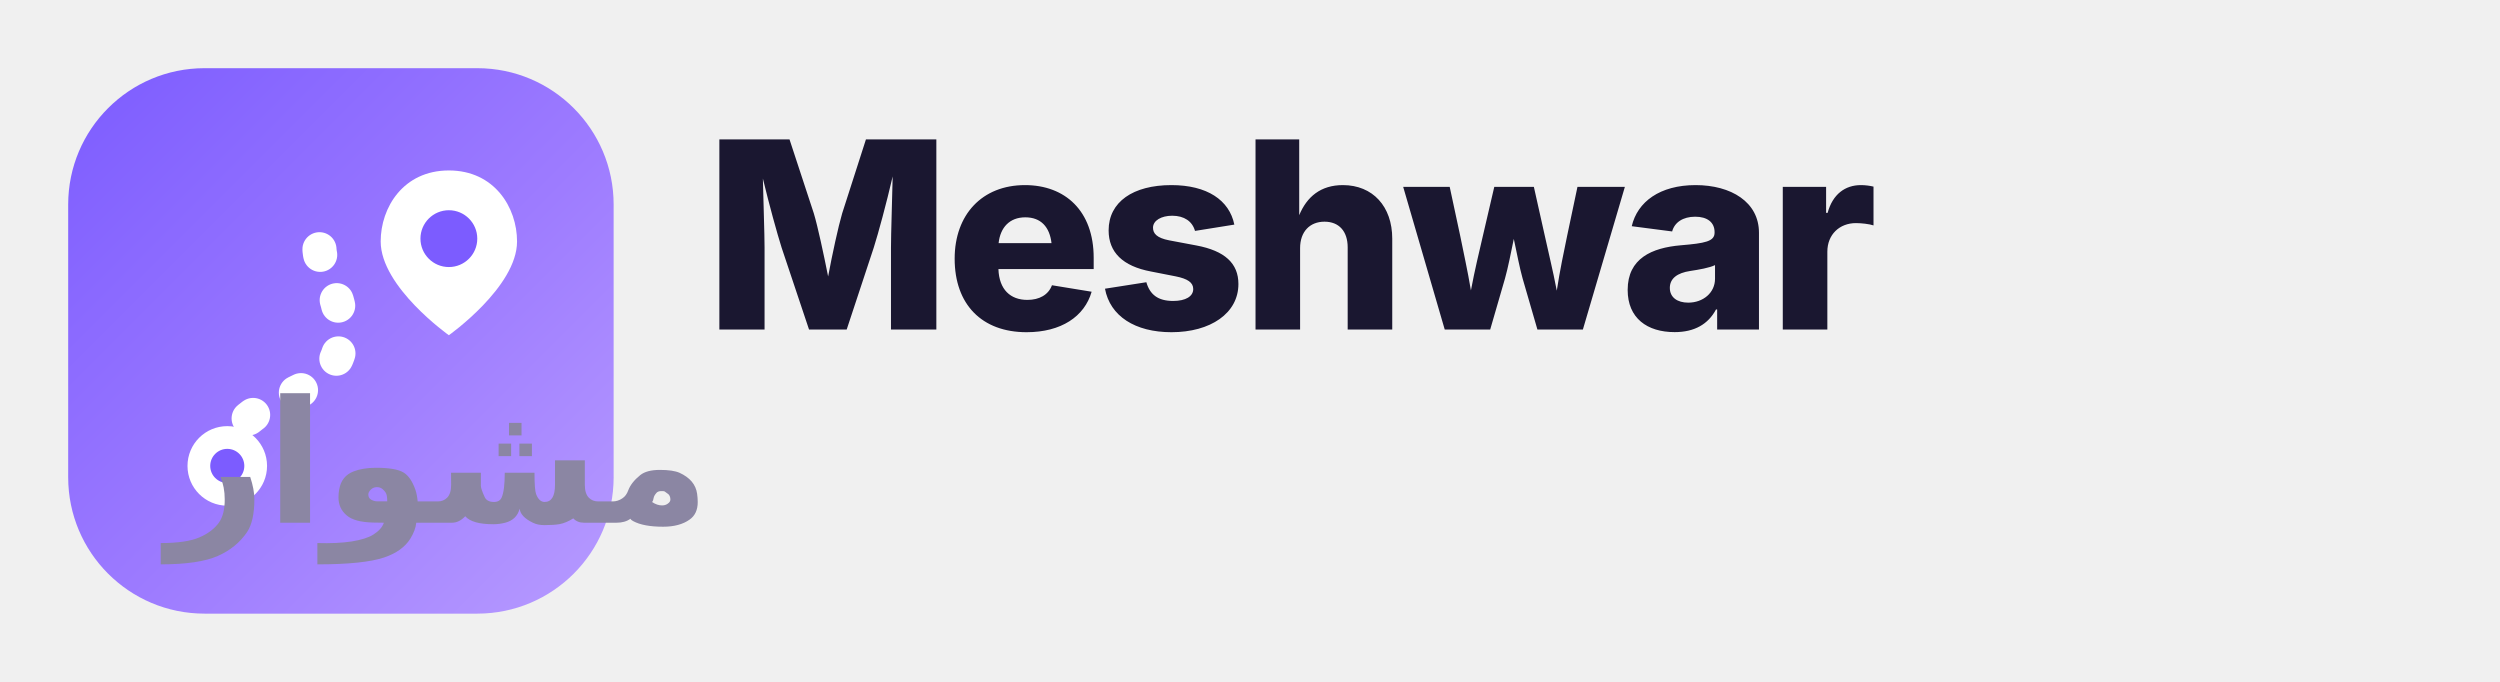
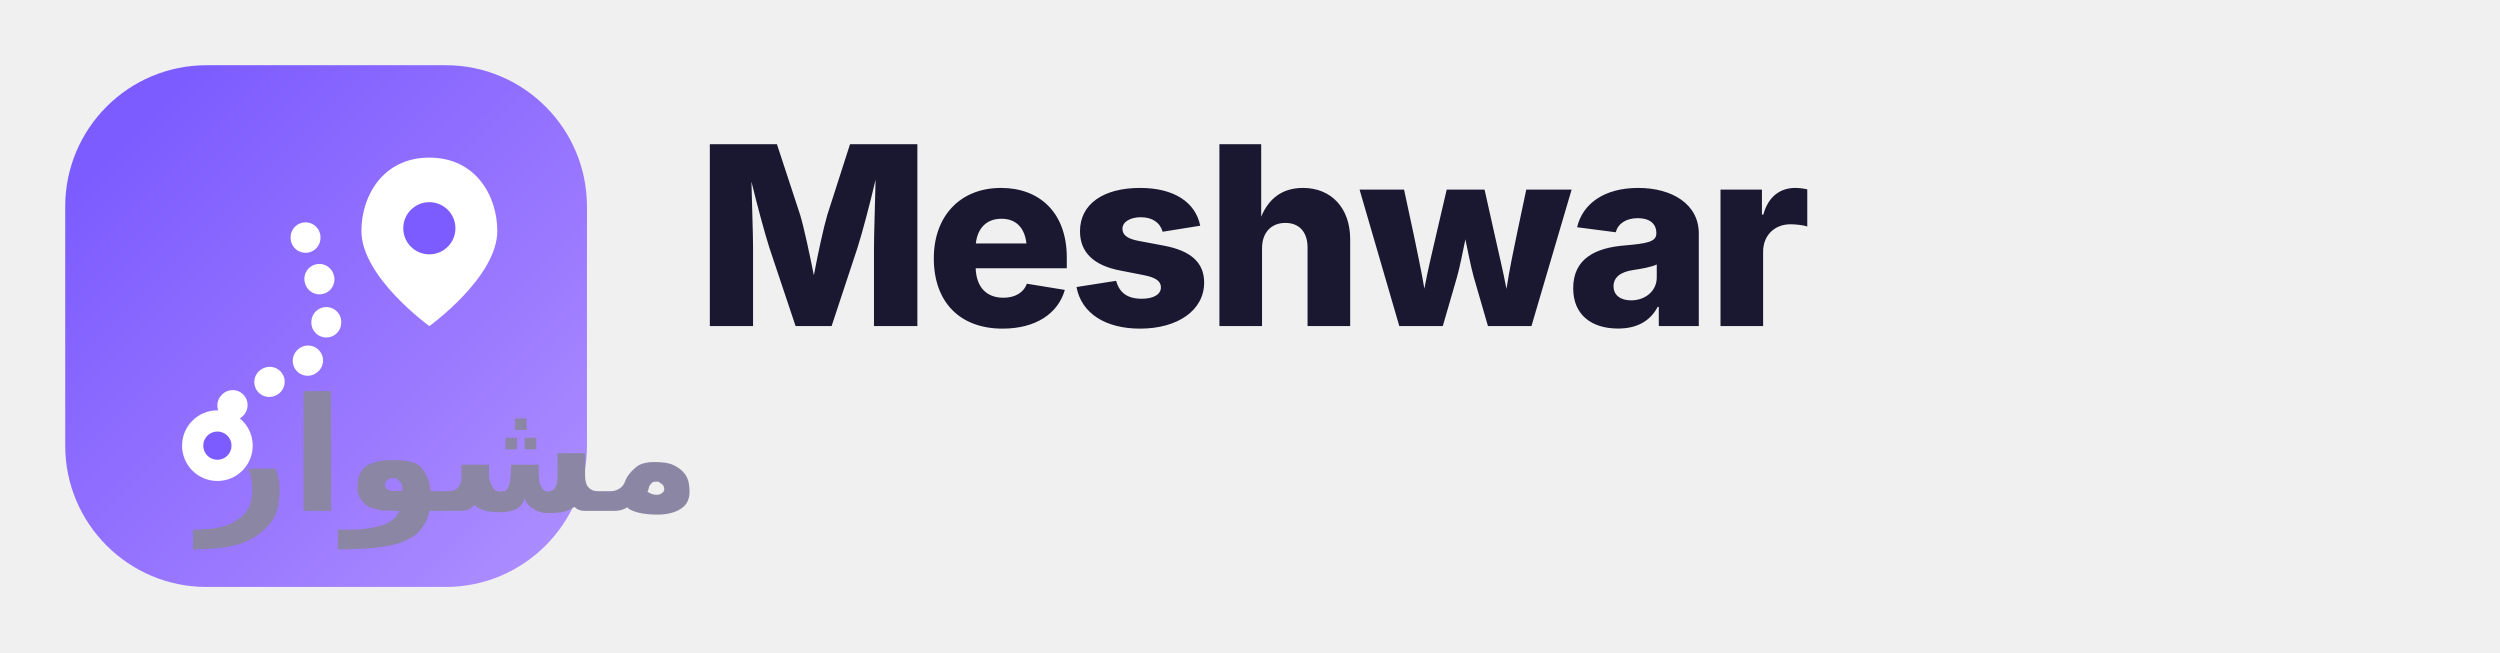
- <svg xmlns="http://www.w3.org/2000/svg" width="440" height="120" viewBox="0 0 440 120" fill="none" role="img" aria-label="Meshwar مشوار">
+ <svg xmlns="http://www.w3.org/2000/svg" width="460" height="120" viewBox="0 0 460 120" fill="none" role="img" aria-label="Meshwar مشوار">
  <defs>
-     <linearGradient id="wg" x1="0" y1="0" x2="96" y2="96" gradientUnits="userSpaceOnUse">
+     <linearGradient id="wg" x1="12" y1="12" x2="108" y2="108" gradientUnits="userSpaceOnUse">
      <stop stop-color="#7C5CFF" />
      <stop offset="0.55" stop-color="#9D7BFF" />
      <stop offset="1" stop-color="#B79BFF" />
    </linearGradient>
  </defs>
  <g transform="translate(12,12)">
-     <rect width="96" height="96" rx="24" fill="url(#wg)" />
-     <path d="M28 70 C 28 56, 47 60, 48 48 C 49 36, 39 33, 48 25" stroke="#fff" stroke-width="6" stroke-linecap="round" fill="none" stroke-dasharray="1 8.5" />
-     <circle cx="28" cy="70" r="7" fill="#fff" />
-     <circle cx="28" cy="70" r="3" fill="#7C5CFF" />
-     <path d="M67 18 C 59 18, 55 24.5, 55 30.5 C 55 38.5, 67 47, 67 47 C 67 47, 79 38.5, 79 30.5 C 79 24.5, 75 18, 67 18 Z" fill="#fff" />
-     <circle cx="67" cy="30" r="5" fill="#7C5CFF" />
+     <rect width="96" height="96" rx="26" fill="url(#wg)" />
+     <path d="M28 70 C 28 56, 47 60, 48 48 C 49 36, 39 33, 48 25" stroke="#fff" stroke-width="5.5" stroke-linecap="round" fill="none" stroke-dasharray="0.1 8" />
+     <circle cx="28" cy="70" r="6.5" fill="#fff" />
+     <circle cx="28" cy="70" r="2.6" fill="#7C5CFF" />
+     <path d="M67 17 C 58.5 17, 54.5 24, 54.5 30.5 C 54.5 39, 67 48, 67 48 C 67 48, 79.5 39, 79.5 30.5 C 79.5 24, 75.5 17, 67 17 Z" fill="#fff" />
+     <circle cx="67" cy="30" r="4.8" fill="#7C5CFF" />
  </g>
-   <text x="124" y="58" font-family="system-ui, -apple-system, Segoe UI, sans-serif" font-size="46" font-weight="800" letter-spacing="-1" fill="#1A1730">Meshwar</text>
-   <text x="125" y="92" font-family="system-ui, -apple-system, sans-serif" font-size="30" font-weight="700" fill="#8B86A3" direction="rtl">مشوار</text>
+   <text x="128" y="60" font-family="system-ui, -apple-system, Segoe UI, sans-serif" font-size="46" font-weight="800" letter-spacing="-1.2" fill="#1A1730">Meshwar</text>
+   <text x="129" y="94" font-family="system-ui, -apple-system, sans-serif" font-size="29" font-weight="700" fill="#8B86A3" direction="rtl">مشوار</text>
</svg>
